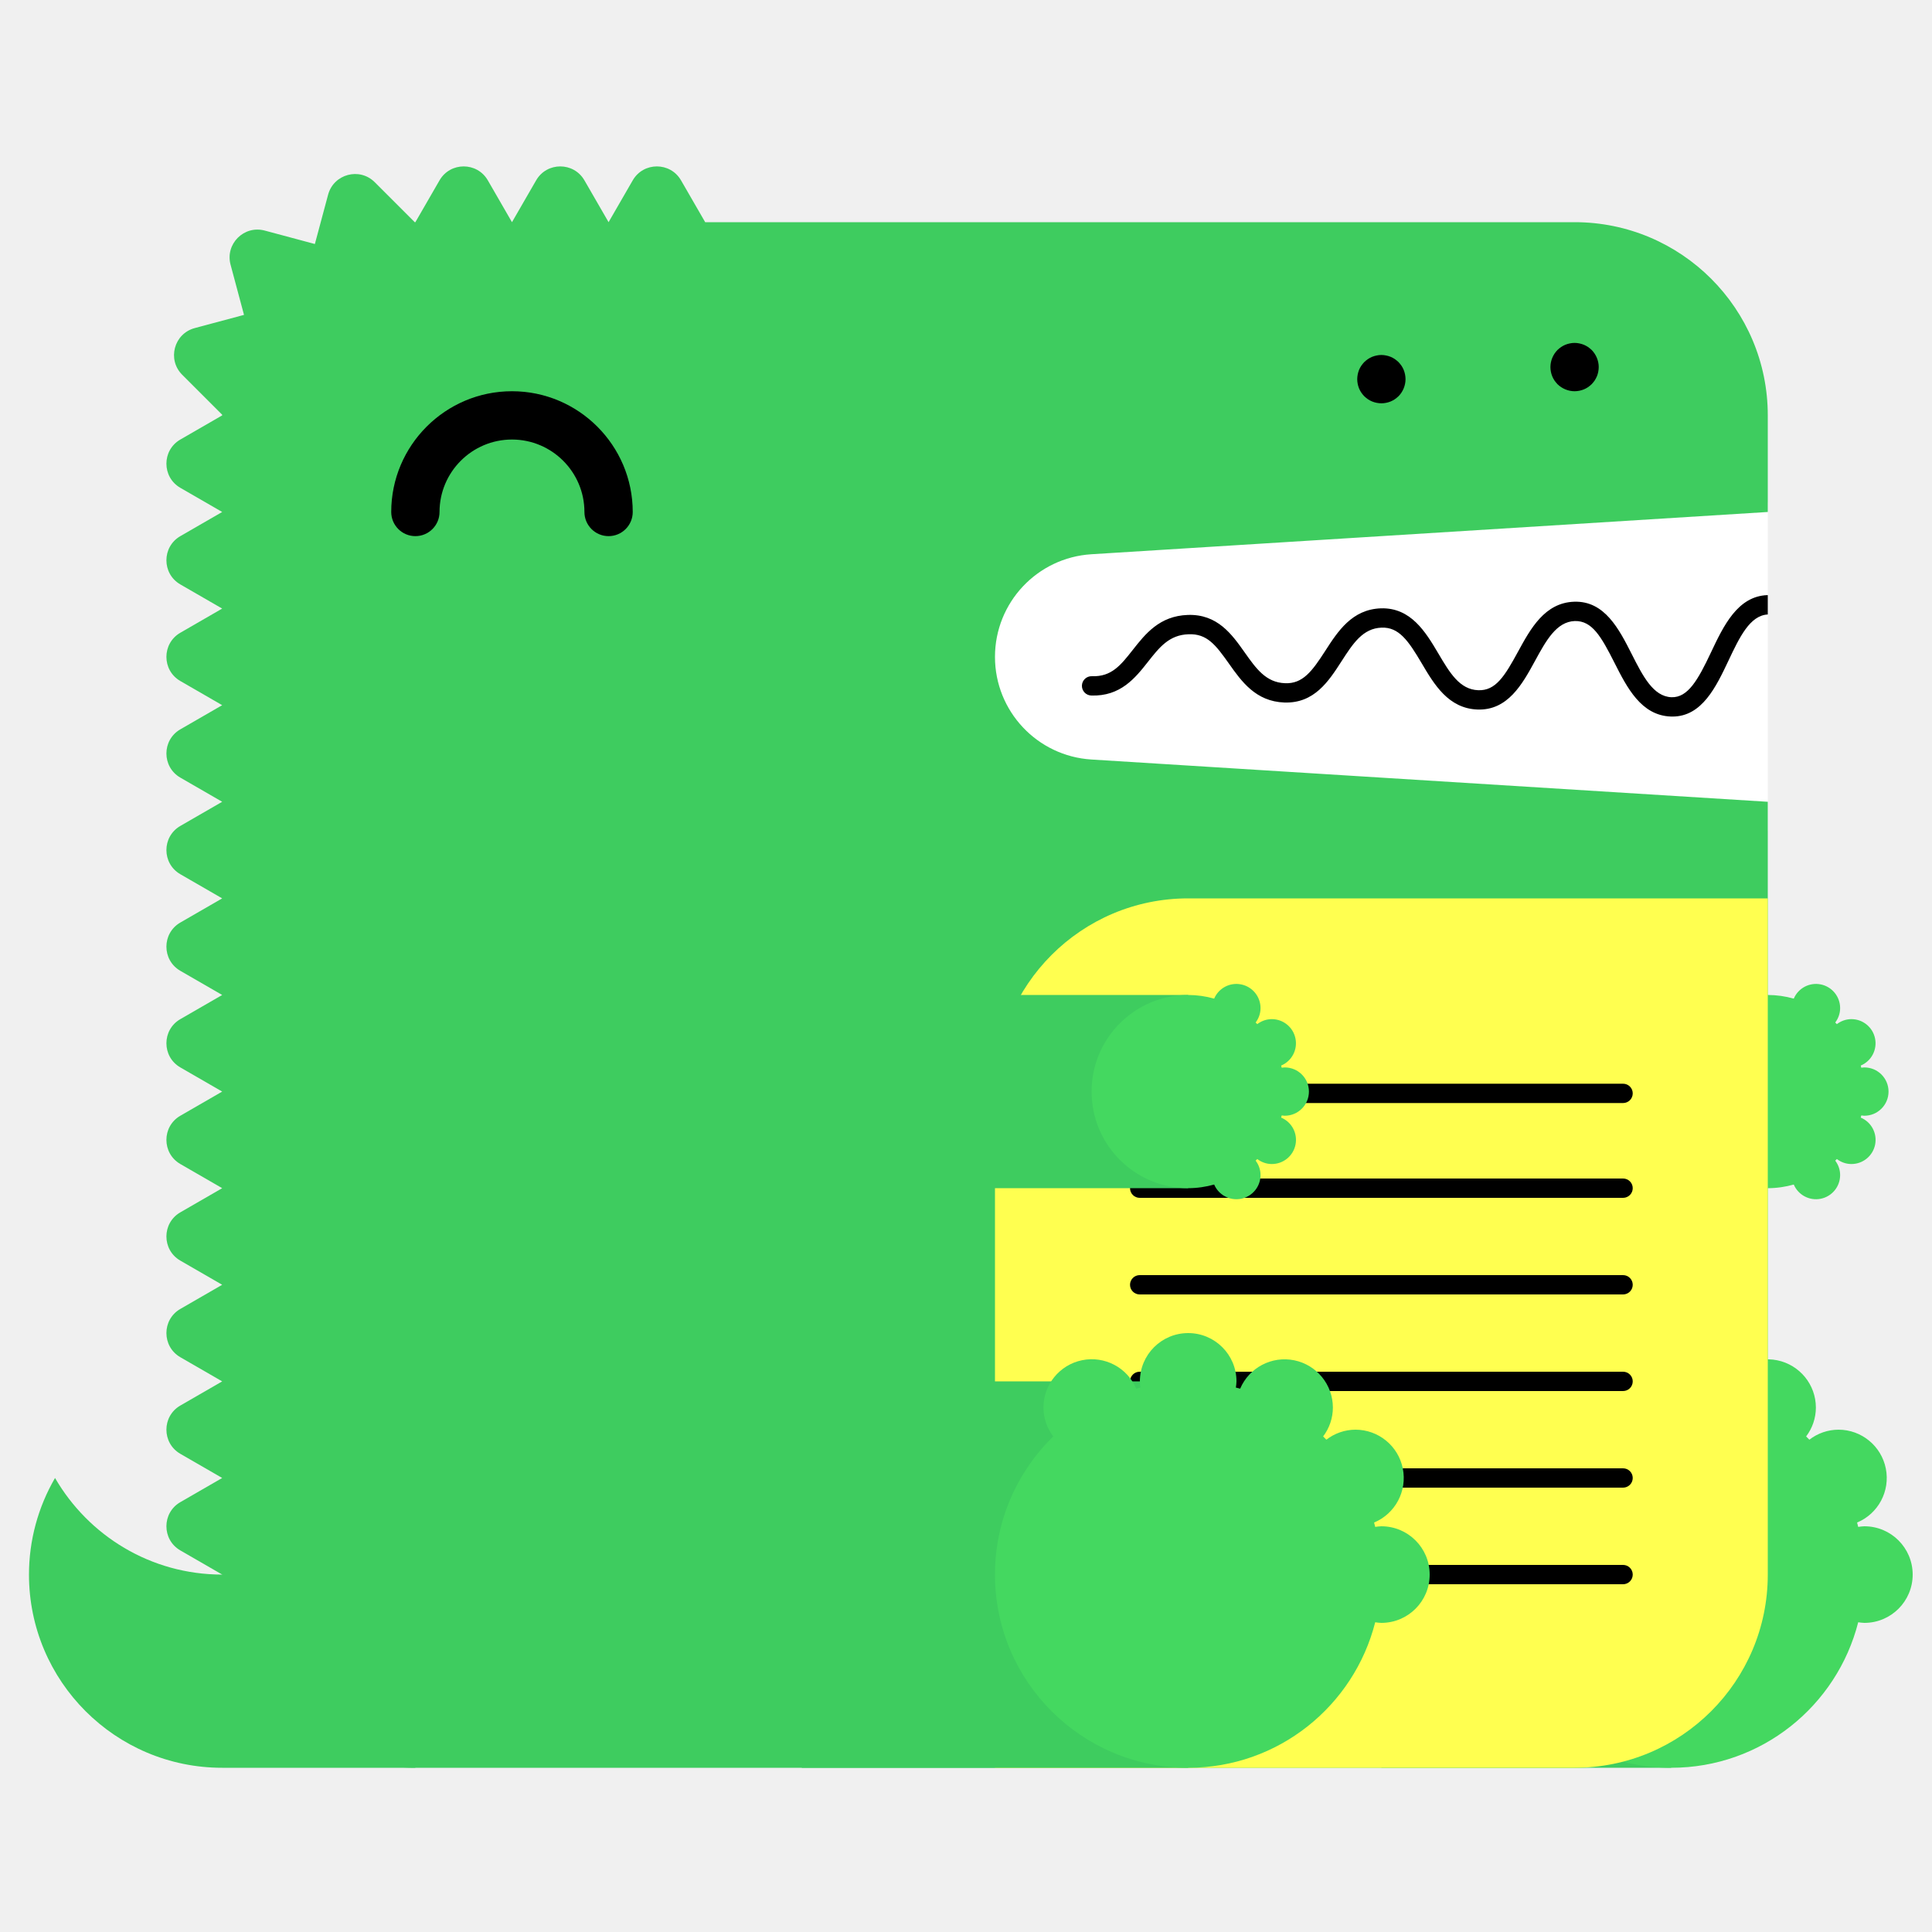
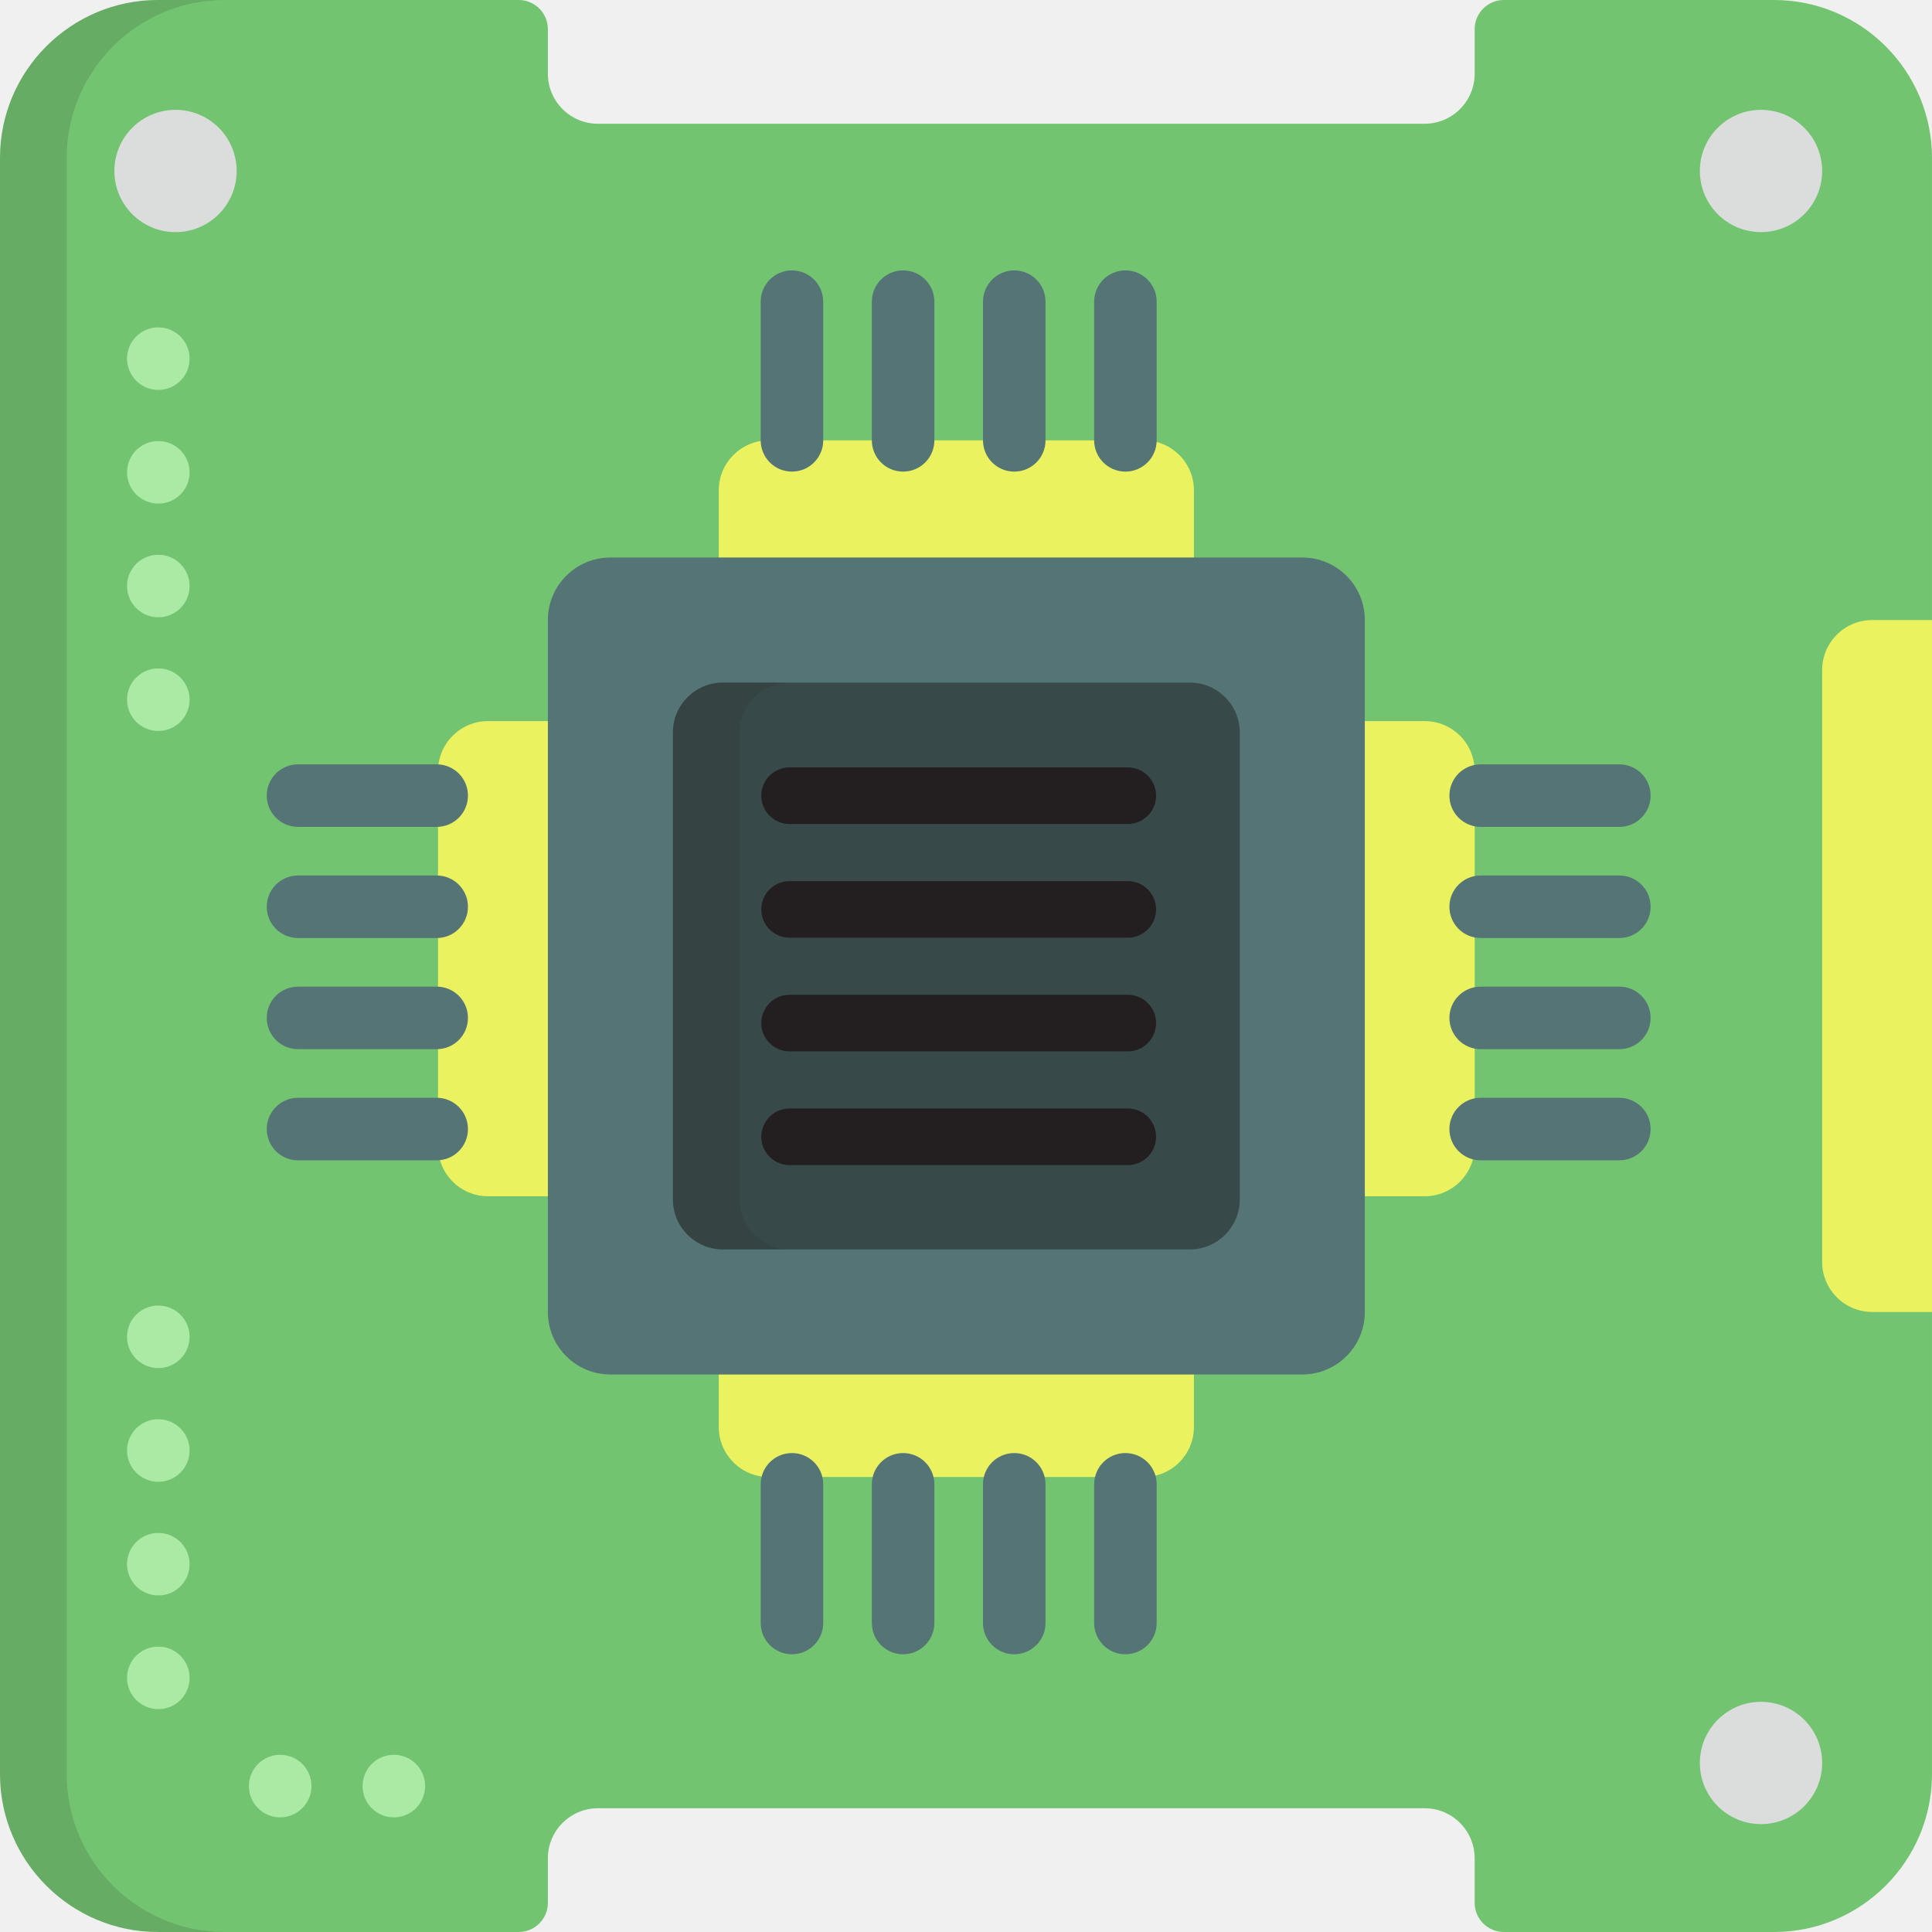
- <svg xmlns="http://www.w3.org/2000/svg" width="200" height="200" viewBox="0 0 200 200">
-   <g fill="none" fill-rule="evenodd">
-     <path fill="#FFF" d="M99 52h84v34H99z" />
-     <path d="M23 163c-7.398 0-13.843-4.027-17.303-10A19.886 19.886 0 0 0 3 163c0 11.046 8.954 20 20 20h20v-20H23z" fill="#3ECC5F" />
-     <path d="M112.98 57.376L183 53V43c0-11.046-8.954-20-20-20H73l-2.5-4.33c-1.112-1.925-3.889-1.925-5 0L63 23l-2.5-4.33c-1.111-1.925-3.889-1.925-5 0L53 23l-2.5-4.33c-1.111-1.925-3.889-1.925-5 0L43 23c-.022 0-.042.003-.065.003l-4.142-4.141c-1.57-1.571-4.252-.853-4.828 1.294l-1.369 5.104-5.192-1.392c-2.148-.575-4.111 1.389-3.535 3.536l1.39 5.193-5.102 1.367c-2.148.576-2.867 3.259-1.296 4.83l4.142 4.142c0 .021-.003.042-.003.064l-4.33 2.5c-1.925 1.111-1.925 3.889 0 5L23 53l-4.33 2.5c-1.925 1.111-1.925 3.889 0 5L23 63l-4.33 2.5c-1.925 1.111-1.925 3.889 0 5L23 73l-4.33 2.5c-1.925 1.111-1.925 3.889 0 5L23 83l-4.33 2.5c-1.925 1.111-1.925 3.889 0 5L23 93l-4.33 2.5c-1.925 1.111-1.925 3.889 0 5L23 103l-4.33 2.5c-1.925 1.111-1.925 3.889 0 5L23 113l-4.33 2.5c-1.925 1.111-1.925 3.889 0 5L23 123l-4.33 2.5c-1.925 1.111-1.925 3.889 0 5L23 133l-4.33 2.5c-1.925 1.111-1.925 3.889 0 5L23 143l-4.33 2.5c-1.925 1.111-1.925 3.889 0 5L23 153l-4.33 2.5c-1.925 1.111-1.925 3.889 0 5L23 163c0 11.046 8.954 20 20 20h120c11.046 0 20-8.954 20-20V83l-70.02-4.376A10.645 10.645 0 0 1 103 68c0-5.621 4.37-10.273 9.98-10.624" fill="#3ECC5F" />
-     <path fill="#3ECC5F" d="M143 183h30v-40h-30z" />
-     <path d="M193 158c-.219 0-.428.037-.639.064-.038-.15-.074-.301-.116-.451A5 5 0 0 0 190.32 148a4.96 4.96 0 0 0-3.016 1.036 26.531 26.531 0 0 0-.335-.336 4.955 4.955 0 0 0 1.011-2.987 5 5 0 0 0-9.599-1.959c-.148-.042-.297-.077-.445-.115.027-.211.064-.42.064-.639a5 5 0 0 0-5-5 5 5 0 0 0-5 5c0 .219.037.428.064.639-.148.038-.297.073-.445.115a4.998 4.998 0 0 0-9.599 1.959c0 1.125.384 2.151 1.011 2.987-3.717 3.632-6.031 8.693-6.031 14.3 0 11.046 8.954 20 20 20 9.339 0 17.16-6.41 19.361-15.064.211.027.42.064.639.064a5 5 0 0 0 5-5 5 5 0 0 0-5-5" fill="#44D860" />
-     <path fill="#3ECC5F" d="M153 123h30v-20h-30z" />
-     <path d="M193 115.5a2.5 2.5 0 1 0 0-5c-.109 0-.214.019-.319.032-.02-.075-.037-.15-.058-.225a2.501 2.501 0 0 0-.963-4.807c-.569 0-1.088.197-1.508.518a6.653 6.653 0 0 0-.168-.168c.314-.417.506-.931.506-1.494a2.5 2.5 0 0 0-4.8-.979A9.987 9.987 0 0 0 183 103c-5.522 0-10 4.478-10 10s4.478 10 10 10c.934 0 1.833-.138 2.69-.377a2.5 2.5 0 0 0 4.8-.979c0-.563-.192-1.077-.506-1.494.057-.055.113-.111.168-.168.42.321.939.518 1.508.518a2.5 2.5 0 0 0 .963-4.807c.021-.074.038-.15.058-.225.105.013.21.032.319.032" fill="#44D860" />
-     <path d="M63 55.5a2.5 2.5 0 0 1-2.5-2.5c0-4.136-3.364-7.5-7.5-7.5s-7.5 3.364-7.5 7.5a2.5 2.5 0 1 1-5 0c0-6.893 5.607-12.5 12.5-12.5S65.5 46.107 65.5 53a2.5 2.5 0 0 1-2.5 2.5" fill="#000" />
-     <path d="M103 183h60c11.046 0 20-8.954 20-20V93h-60c-11.046 0-20 8.954-20 20v70z" fill="#FFFF50" />
-     <path d="M168.02 124h-50.04a1 1 0 1 1 0-2h50.04a1 1 0 1 1 0 2m0 20h-50.04a1 1 0 1 1 0-2h50.04a1 1 0 1 1 0 2m0 20h-50.04a1 1 0 1 1 0-2h50.04a1 1 0 1 1 0 2m0-49.814h-50.04a1 1 0 1 1 0-2h50.04a1 1 0 1 1 0 2m0 19.814h-50.04a1 1 0 1 1 0-2h50.04a1 1 0 1 1 0 2m0 20h-50.04a1 1 0 1 1 0-2h50.04a1 1 0 1 1 0 2M183 61.611c-.012 0-.022-.006-.034-.005-3.09.105-4.552 3.196-5.842 5.923-1.346 2.85-2.387 4.703-4.093 4.647-1.889-.068-2.969-2.202-4.113-4.46-1.314-2.594-2.814-5.536-5.963-5.426-3.046.104-4.513 2.794-5.807 5.167-1.377 2.528-2.314 4.065-4.121 3.994-1.927-.07-2.951-1.805-4.136-3.813-1.321-2.236-2.848-4.75-5.936-4.664-2.994.103-4.465 2.385-5.763 4.4-1.373 2.13-2.335 3.428-4.165 3.351-1.973-.07-2.992-1.51-4.171-3.177-1.324-1.873-2.816-3.993-5.895-3.89-2.928.1-4.399 1.97-5.696 3.618-1.232 1.564-2.194 2.802-4.229 2.724a1 1 0 0 0-.072 2c3.017.101 4.545-1.8 5.872-3.487 1.177-1.496 2.193-2.787 4.193-2.855 1.926-.082 2.829 1.115 4.195 3.045 1.297 1.834 2.769 3.914 5.731 4.021 3.103.104 4.596-2.215 5.918-4.267 1.182-1.834 2.202-3.417 4.15-3.484 1.793-.067 2.769 1.35 4.145 3.681 1.297 2.197 2.766 4.686 5.787 4.796 3.125.108 4.634-2.62 5.949-5.035 1.139-2.088 2.214-4.06 4.119-4.126 1.793-.042 2.728 1.595 4.111 4.33 1.292 2.553 2.757 5.445 5.825 5.556l.169.003c3.064 0 4.518-3.075 5.805-5.794 1.139-2.41 2.217-4.68 4.067-4.773v-2z" fill="#000" />
-     <path fill="#3ECC5F" d="M83 183h40v-40H83z" />
-     <path d="M143 158c-.219 0-.428.037-.639.064-.038-.15-.074-.301-.116-.451A5 5 0 0 0 140.32 148a4.96 4.96 0 0 0-3.016 1.036 26.531 26.531 0 0 0-.335-.336 4.955 4.955 0 0 0 1.011-2.987 5 5 0 0 0-9.599-1.959c-.148-.042-.297-.077-.445-.115.027-.211.064-.42.064-.639a5 5 0 0 0-5-5 5 5 0 0 0-5 5c0 .219.037.428.064.639-.148.038-.297.073-.445.115a4.998 4.998 0 0 0-9.599 1.959c0 1.125.384 2.151 1.011 2.987-3.717 3.632-6.031 8.693-6.031 14.3 0 11.046 8.954 20 20 20 9.339 0 17.16-6.41 19.361-15.064.211.027.42.064.639.064a5 5 0 0 0 5-5 5 5 0 0 0-5-5" fill="#44D860" />
-     <path fill="#3ECC5F" d="M83 123h40v-20H83z" />
-     <path d="M133 115.5a2.5 2.5 0 1 0 0-5c-.109 0-.214.019-.319.032-.02-.075-.037-.15-.058-.225a2.501 2.501 0 0 0-.963-4.807c-.569 0-1.088.197-1.508.518a6.653 6.653 0 0 0-.168-.168c.314-.417.506-.931.506-1.494a2.5 2.5 0 0 0-4.8-.979A9.987 9.987 0 0 0 123 103c-5.522 0-10 4.478-10 10s4.478 10 10 10c.934 0 1.833-.138 2.69-.377a2.5 2.5 0 0 0 4.8-.979c0-.563-.192-1.077-.506-1.494.057-.055.113-.111.168-.168.42.321.939.518 1.508.518a2.5 2.5 0 0 0 .963-4.807c.021-.074.038-.15.058-.225.105.013.21.032.319.032" fill="#44D860" />
-     <path d="M143 41.75c-.16 0-.33-.02-.49-.05a2.52 2.52 0 0 1-.47-.14c-.15-.06-.29-.14-.431-.23-.13-.09-.259-.2-.38-.31-.109-.12-.219-.24-.309-.38s-.17-.28-.231-.43a2.619 2.619 0 0 1-.189-.96c0-.16.02-.33.05-.49.03-.16.08-.31.139-.47.061-.15.141-.29.231-.43.09-.13.2-.26.309-.38.121-.11.25-.22.38-.31.141-.09.281-.17.431-.23.149-.06.31-.11.47-.14.32-.07.65-.07.98 0 .159.03.32.08.47.14.149.06.29.14.43.23.13.09.259.2.38.31.11.12.22.25.31.38.09.14.17.28.23.43.06.16.11.31.14.47.029.16.05.33.05.49 0 .66-.271 1.31-.73 1.77-.121.11-.25.22-.38.31-.14.09-.281.17-.43.23a2.565 2.565 0 0 1-.96.19m20-1.25c-.66 0-1.3-.27-1.771-.73a3.802 3.802 0 0 1-.309-.38c-.09-.14-.17-.28-.231-.43a2.619 2.619 0 0 1-.189-.96c0-.66.27-1.3.729-1.77.121-.11.25-.22.38-.31.141-.09.281-.17.431-.23.149-.06.31-.11.47-.14.32-.07.66-.07.98 0 .159.03.32.08.47.14.149.06.29.14.43.23.13.09.259.2.38.31.459.47.73 1.11.73 1.77 0 .16-.021.33-.05.49-.03.16-.08.32-.14.47-.07.15-.14.29-.23.43-.09.13-.2.26-.31.38-.121.11-.25.22-.38.31-.14.09-.281.17-.43.23a2.565 2.565 0 0 1-.96.19" fill="#000" />
+ <svg xmlns="http://www.w3.org/2000/svg" version="1.1" id="Layer_1" viewBox="0 0 512 512" xml:space="preserve" width="64px" height="64px" fill="#000000">
+   <g id="SVGRepo_bgCarrier" stroke-width="0" />
+   <g id="SVGRepo_tracerCarrier" stroke-linecap="round" stroke-linejoin="round" />
+   <g id="SVGRepo_iconCarrier">
+     <path style="fill:#73C470;" d="M470.141,0h-71.606c-4.269,0-7.732,3.462-7.732,7.732v11.806c0,7.309-5.945,13.255-13.255,13.255 H158.446c-7.309,0-13.255-5.946-13.255-13.255V7.732c0-4.27-3.462-7.732-7.732-7.732h-95.6C18.778,0,0.001,18.778,0.001,41.859 v428.282C0.001,493.223,18.778,512,41.859,512h95.6c4.27,0,7.732-3.462,7.732-7.732v-11.806c0-7.309,5.946-13.255,13.255-13.255 h219.1c7.31,0,13.255,5.946,13.255,13.255v11.806c0,4.27,3.463,7.732,7.732,7.732h71.606c23.082,0,41.859-18.777,41.859-41.859 V41.859C511.999,18.778,493.222,0,470.141,0z" />
+     <g style="opacity:0.15;">
+       <path style="fill:#231F20;" d="M17.675,470.141V41.859C17.675,18.778,36.452,0,59.533,0H41.859C18.778,0,0.001,18.778,0.001,41.859 v428.282C0.001,493.223,18.778,512,41.859,512h17.674C36.452,512,17.675,493.223,17.675,470.141z" />
+     </g>
+     <g>
+       <path style="fill:#EBF25F;" d="M390.803,303.767c0,7.321-5.933,13.255-13.255,13.255H129.337c-7.321,0-13.255-5.934-13.255-13.255 v-99.414c0-7.321,5.934-13.255,13.255-13.255h248.211c7.322,0,13.255,5.934,13.255,13.255L390.803,303.767L390.803,303.767z" />
+       <path style="fill:#EBF25F;" d="M303.149,116.698c7.321,0,13.255,5.935,13.255,13.255v248.212c0,7.32-5.934,13.255-13.255,13.255 h-99.415c-7.32,0-13.255-5.935-13.255-13.255V129.953c0-7.32,5.935-13.255,13.255-13.255H303.149z" />
+     </g>
+     <path style="fill:#547475;" d="M345.124,147.749H161.76c-9.151,0-16.569,7.419-16.569,16.569v183.364 c0,9.151,7.419,16.569,16.569,16.569h183.364c9.151,0,16.569-7.419,16.569-16.569v-30.662V191.096v-26.778 C361.693,155.168,354.275,147.749,345.124,147.749z M303.149,310.126H202.631V204.084h100.519V310.126z" />
+     <path style="fill:#384949;" d="M328.555,317.858c0,7.32-5.934,13.255-13.255,13.255H191.584c-7.321,0-13.255-5.935-13.255-13.255 V194.143c0-7.321,5.934-13.255,13.255-13.255H315.3c7.321,0,13.255,5.934,13.255,13.255V317.858z" />
+     <path style="opacity:0.15;fill:#231F20;enable-background:new ;" d="M196.004,317.858V194.143 c0-7.321,5.935-13.255,13.255-13.255h-17.675c-7.321,0-13.255,5.934-13.255,13.255v123.715c0,7.32,5.934,13.255,13.255,13.255 h17.675C201.939,331.114,196.004,325.178,196.004,317.858z" />
+     <g>
+       <circle style="fill:#DBDDDD;" cx="46.515" cy="45.311" r="16.201" />
+       <circle style="fill:#DBDDDD;" cx="466.684" cy="45.311" r="16.201" />
+       <circle style="fill:#DBDDDD;" cx="466.684" cy="467.203" r="16.201" />
+     </g>
+     <g>
+       <path style="fill:#547475;" d="M209.876,124.981c-4.575,0-8.285-3.709-8.285-8.285v-36.75c0-4.575,3.709-8.285,8.285-8.285 c4.575,0,8.285,3.709,8.285,8.285v36.751C218.16,121.273,214.45,124.981,209.876,124.981z" />
+       <path style="fill:#547475;" d="M239.332,124.981c-4.576,0-8.285-3.709-8.285-8.285v-36.75c0-4.575,3.708-8.285,8.285-8.285 c4.576,0,8.285,3.709,8.285,8.285v36.751C247.617,121.273,243.907,124.981,239.332,124.981z" />
+       <path style="fill:#547475;" d="M268.787,124.981c-4.576,0-8.285-3.709-8.285-8.285v-36.75c0-4.575,3.708-8.285,8.285-8.285 c4.576,0,8.285,3.709,8.285,8.285v36.751C277.072,121.273,273.363,124.981,268.787,124.981z" />
+       <path style="fill:#547475;" d="M298.244,124.981c-4.575,0-8.285-3.709-8.285-8.285v-36.75c0-4.575,3.709-8.285,8.285-8.285 s8.285,3.709,8.285,8.285v36.751C306.528,121.273,302.818,124.981,298.244,124.981z" />
+       <path style="fill:#547475;" d="M209.876,438.397c-4.575,0-8.285-3.709-8.285-8.285v-36.751c0-4.575,3.709-8.285,8.285-8.285 c4.575,0,8.285,3.709,8.285,8.285v36.751C218.16,434.688,214.45,438.397,209.876,438.397z" />
+       <path style="fill:#547475;" d="M239.332,438.397c-4.576,0-8.285-3.709-8.285-8.285v-36.751c0-4.575,3.708-8.285,8.285-8.285 c4.576,0,8.285,3.709,8.285,8.285v36.751C247.617,434.688,243.907,438.397,239.332,438.397z" />
+       <path style="fill:#547475;" d="M268.787,438.397c-4.576,0-8.285-3.709-8.285-8.285v-36.751c0-4.575,3.708-8.285,8.285-8.285 c4.576,0,8.285,3.709,8.285,8.285v36.751C277.072,434.688,273.363,438.397,268.787,438.397z" />
+       <path style="fill:#547475;" d="M298.244,438.397c-4.575,0-8.285-3.709-8.285-8.285v-36.751c0-4.575,3.709-8.285,8.285-8.285 s8.285,3.709,8.285,8.285v36.751C306.528,434.688,302.818,438.397,298.244,438.397z" />
+       <path style="fill:#547475;" d="M115.727,307.498h-36.75c-4.576,0-8.285-3.709-8.285-8.285c0-4.575,3.708-8.285,8.285-8.285h36.75 c4.575,0,8.285,3.709,8.285,8.285C124.012,303.789,120.302,307.498,115.727,307.498z" />
+       <path style="fill:#547475;" d="M115.727,278.042h-36.75c-4.576,0-8.285-3.709-8.285-8.285s3.708-8.285,8.285-8.285h36.75 c4.575,0,8.285,3.709,8.285,8.285C124.012,274.333,120.302,278.042,115.727,278.042z" />
+       <path style="fill:#547475;" d="M115.727,248.586h-36.75c-4.576,0-8.285-3.709-8.285-8.285c0-4.575,3.708-8.285,8.285-8.285h36.75 c4.575,0,8.285,3.709,8.285,8.285C124.012,244.877,120.302,248.586,115.727,248.586z" />
+       <path style="fill:#547475;" d="M115.727,219.13h-36.75c-4.576,0-8.285-3.709-8.285-8.285c0-4.575,3.708-8.285,8.285-8.285h36.75 c4.575,0,8.285,3.709,8.285,8.285C124.012,215.421,120.302,219.13,115.727,219.13z" />
+       <path style="fill:#547475;" d="M429.143,307.498h-36.75c-4.575,0-8.285-3.709-8.285-8.285c0-4.575,3.709-8.285,8.285-8.285h36.75 c4.576,0,8.285,3.709,8.285,8.285C437.427,303.789,433.718,307.498,429.143,307.498z" />
+       <path style="fill:#547475;" d="M429.143,278.042h-36.75c-4.575,0-8.285-3.709-8.285-8.285s3.709-8.285,8.285-8.285h36.75 c4.576,0,8.285,3.709,8.285,8.285S433.718,278.042,429.143,278.042z" />
+       <path style="fill:#547475;" d="M429.143,248.586h-36.75c-4.575,0-8.285-3.709-8.285-8.285c0-4.575,3.709-8.285,8.285-8.285h36.75 c4.576,0,8.285,3.709,8.285,8.285C437.427,244.877,433.718,248.586,429.143,248.586z" />
+       <path style="fill:#547475;" d="M429.143,219.13h-36.75c-4.575,0-8.285-3.709-8.285-8.285c0-4.575,3.709-8.285,8.285-8.285h36.75 c4.576,0,8.285,3.709,8.285,8.285C437.427,215.421,433.718,219.13,429.143,219.13z" />
+     </g>
+     <g>
+       <line style="fill:none;stroke:#231F20;stroke-width:15;stroke-linecap:round;stroke-linejoin:round;stroke-miterlimit:10;" x1="209.245" y1="210.869" x2="298.872" y2="210.869" />
+       <line style="fill:none;stroke:#231F20;stroke-width:15;stroke-linecap:round;stroke-linejoin:round;stroke-miterlimit:10;" x1="209.245" y1="301.258" x2="298.872" y2="301.258" />
+       <line style="fill:none;stroke:#231F20;stroke-width:15;stroke-linecap:round;stroke-linejoin:round;stroke-miterlimit:10;" x1="209.245" y1="271.125" x2="298.872" y2="271.125" />
+       <line style="fill:none;stroke:#231F20;stroke-width:15;stroke-linecap:round;stroke-linejoin:round;stroke-miterlimit:10;" x1="209.245" y1="241.002" x2="298.872" y2="241.002" />
+     </g>
+     <g>
+       <path style="fill:#AAEAA4;" d="M41.963,362.558c-4.575,0-8.297-3.709-8.297-8.285s3.698-8.285,8.272-8.285h0.023 c4.575,0,8.285,3.709,8.285,8.285C50.247,358.849,46.538,362.558,41.963,362.558z" />
+       <path style="fill:#AAEAA4;" d="M41.963,452.942c-4.575,0-8.297-3.709-8.297-8.285c0-4.575,3.698-8.285,8.272-8.285h0.023 c4.575,0,8.285,3.709,8.285,8.285C50.247,449.233,46.538,452.942,41.963,452.942z" />
+       <path style="fill:#AAEAA4;" d="M41.963,422.814c-4.575,0-8.297-3.709-8.297-8.285s3.698-8.285,8.272-8.285h0.023 c4.575,0,8.285,3.709,8.285,8.285C50.247,419.105,46.538,422.814,41.963,422.814z" />
+       <path style="fill:#AAEAA4;" d="M41.963,392.686c-4.575,0-8.297-3.709-8.297-8.285c0-4.575,3.698-8.285,8.272-8.285h0.023 c4.575,0,8.285,3.709,8.285,8.285C50.247,388.977,46.538,392.686,41.963,392.686z" />
+       <path style="fill:#AAEAA4;" d="M41.963,103.331c-4.575,0-8.297-3.709-8.297-8.285s3.698-8.285,8.272-8.285h0.023 c4.575,0,8.285,3.709,8.285,8.285C50.247,99.622,46.538,103.331,41.963,103.331z" />
+       <path style="fill:#AAEAA4;" d="M41.963,193.715c-4.575,0-8.297-3.709-8.297-8.285c0-4.575,3.698-8.285,8.272-8.285h0.023 c4.575,0,8.285,3.709,8.285,8.285C50.247,190.006,46.538,193.715,41.963,193.715z" />
+       <path style="fill:#AAEAA4;" d="M41.963,163.587c-4.575,0-8.297-3.709-8.297-8.285c0-4.575,3.698-8.285,8.272-8.285h0.023 c4.575,0,8.285,3.709,8.285,8.285C50.247,159.878,46.538,163.587,41.963,163.587z" />
+       <path style="fill:#AAEAA4;" d="M41.963,133.459c-4.575,0-8.297-3.709-8.297-8.285c0-4.575,3.698-8.285,8.272-8.285h0.023 c4.575,0,8.285,3.709,8.285,8.285C50.246,129.75,46.538,133.459,41.963,133.459z" />
+       <path style="fill:#AAEAA4;" d="M74.251,481.619c-4.576,0-8.285-3.697-8.285-8.272v-0.024c0-4.575,3.708-8.285,8.285-8.285 s8.285,3.709,8.285,8.285C82.536,477.898,78.828,481.619,74.251,481.619z" />
+       <path style="fill:#AAEAA4;" d="M104.379,481.619c-4.575,0-8.285-3.697-8.285-8.272v-0.024c0-4.575,3.709-8.285,8.285-8.285 s8.285,3.709,8.285,8.285C112.664,477.898,108.954,481.619,104.379,481.619z" />
+     </g>
+     <path style="fill:#EBF25F;" d="M511.999,164.318h-15.854c-7.321,0-13.255,5.934-13.255,13.255v156.854 c0,7.32,5.934,13.255,13.255,13.255h15.854V164.318z" />
  </g>
</svg>
